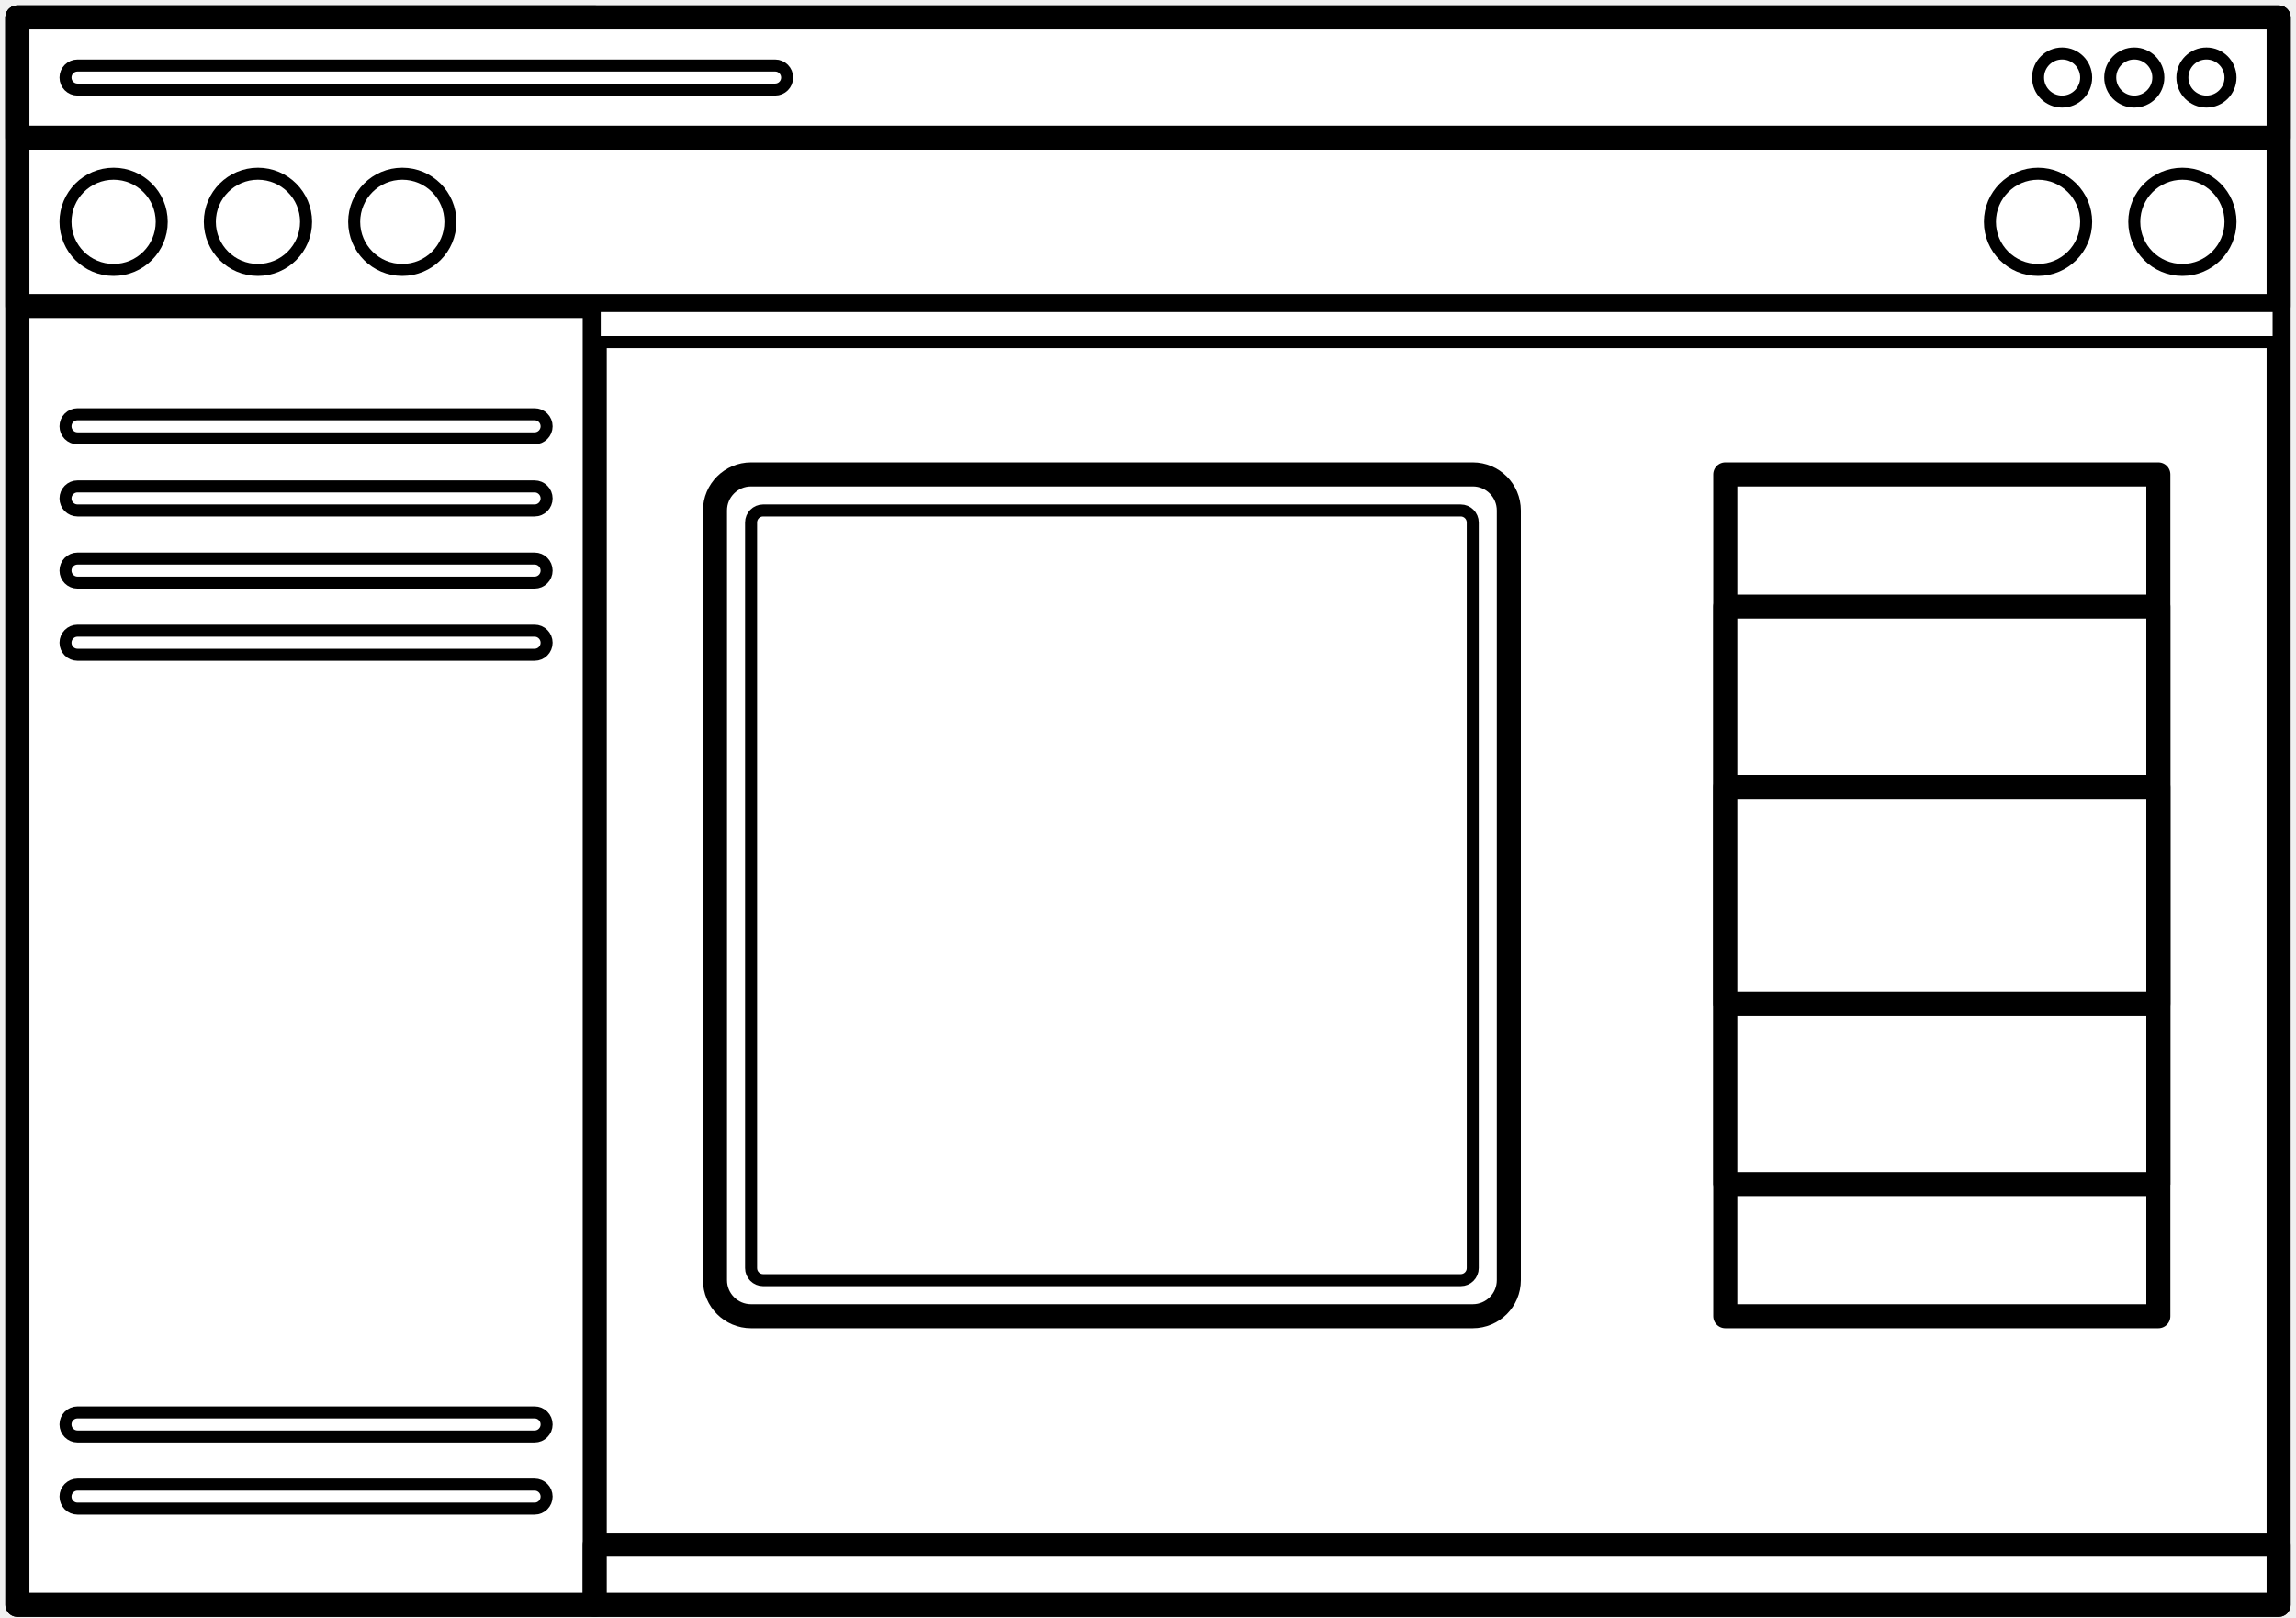
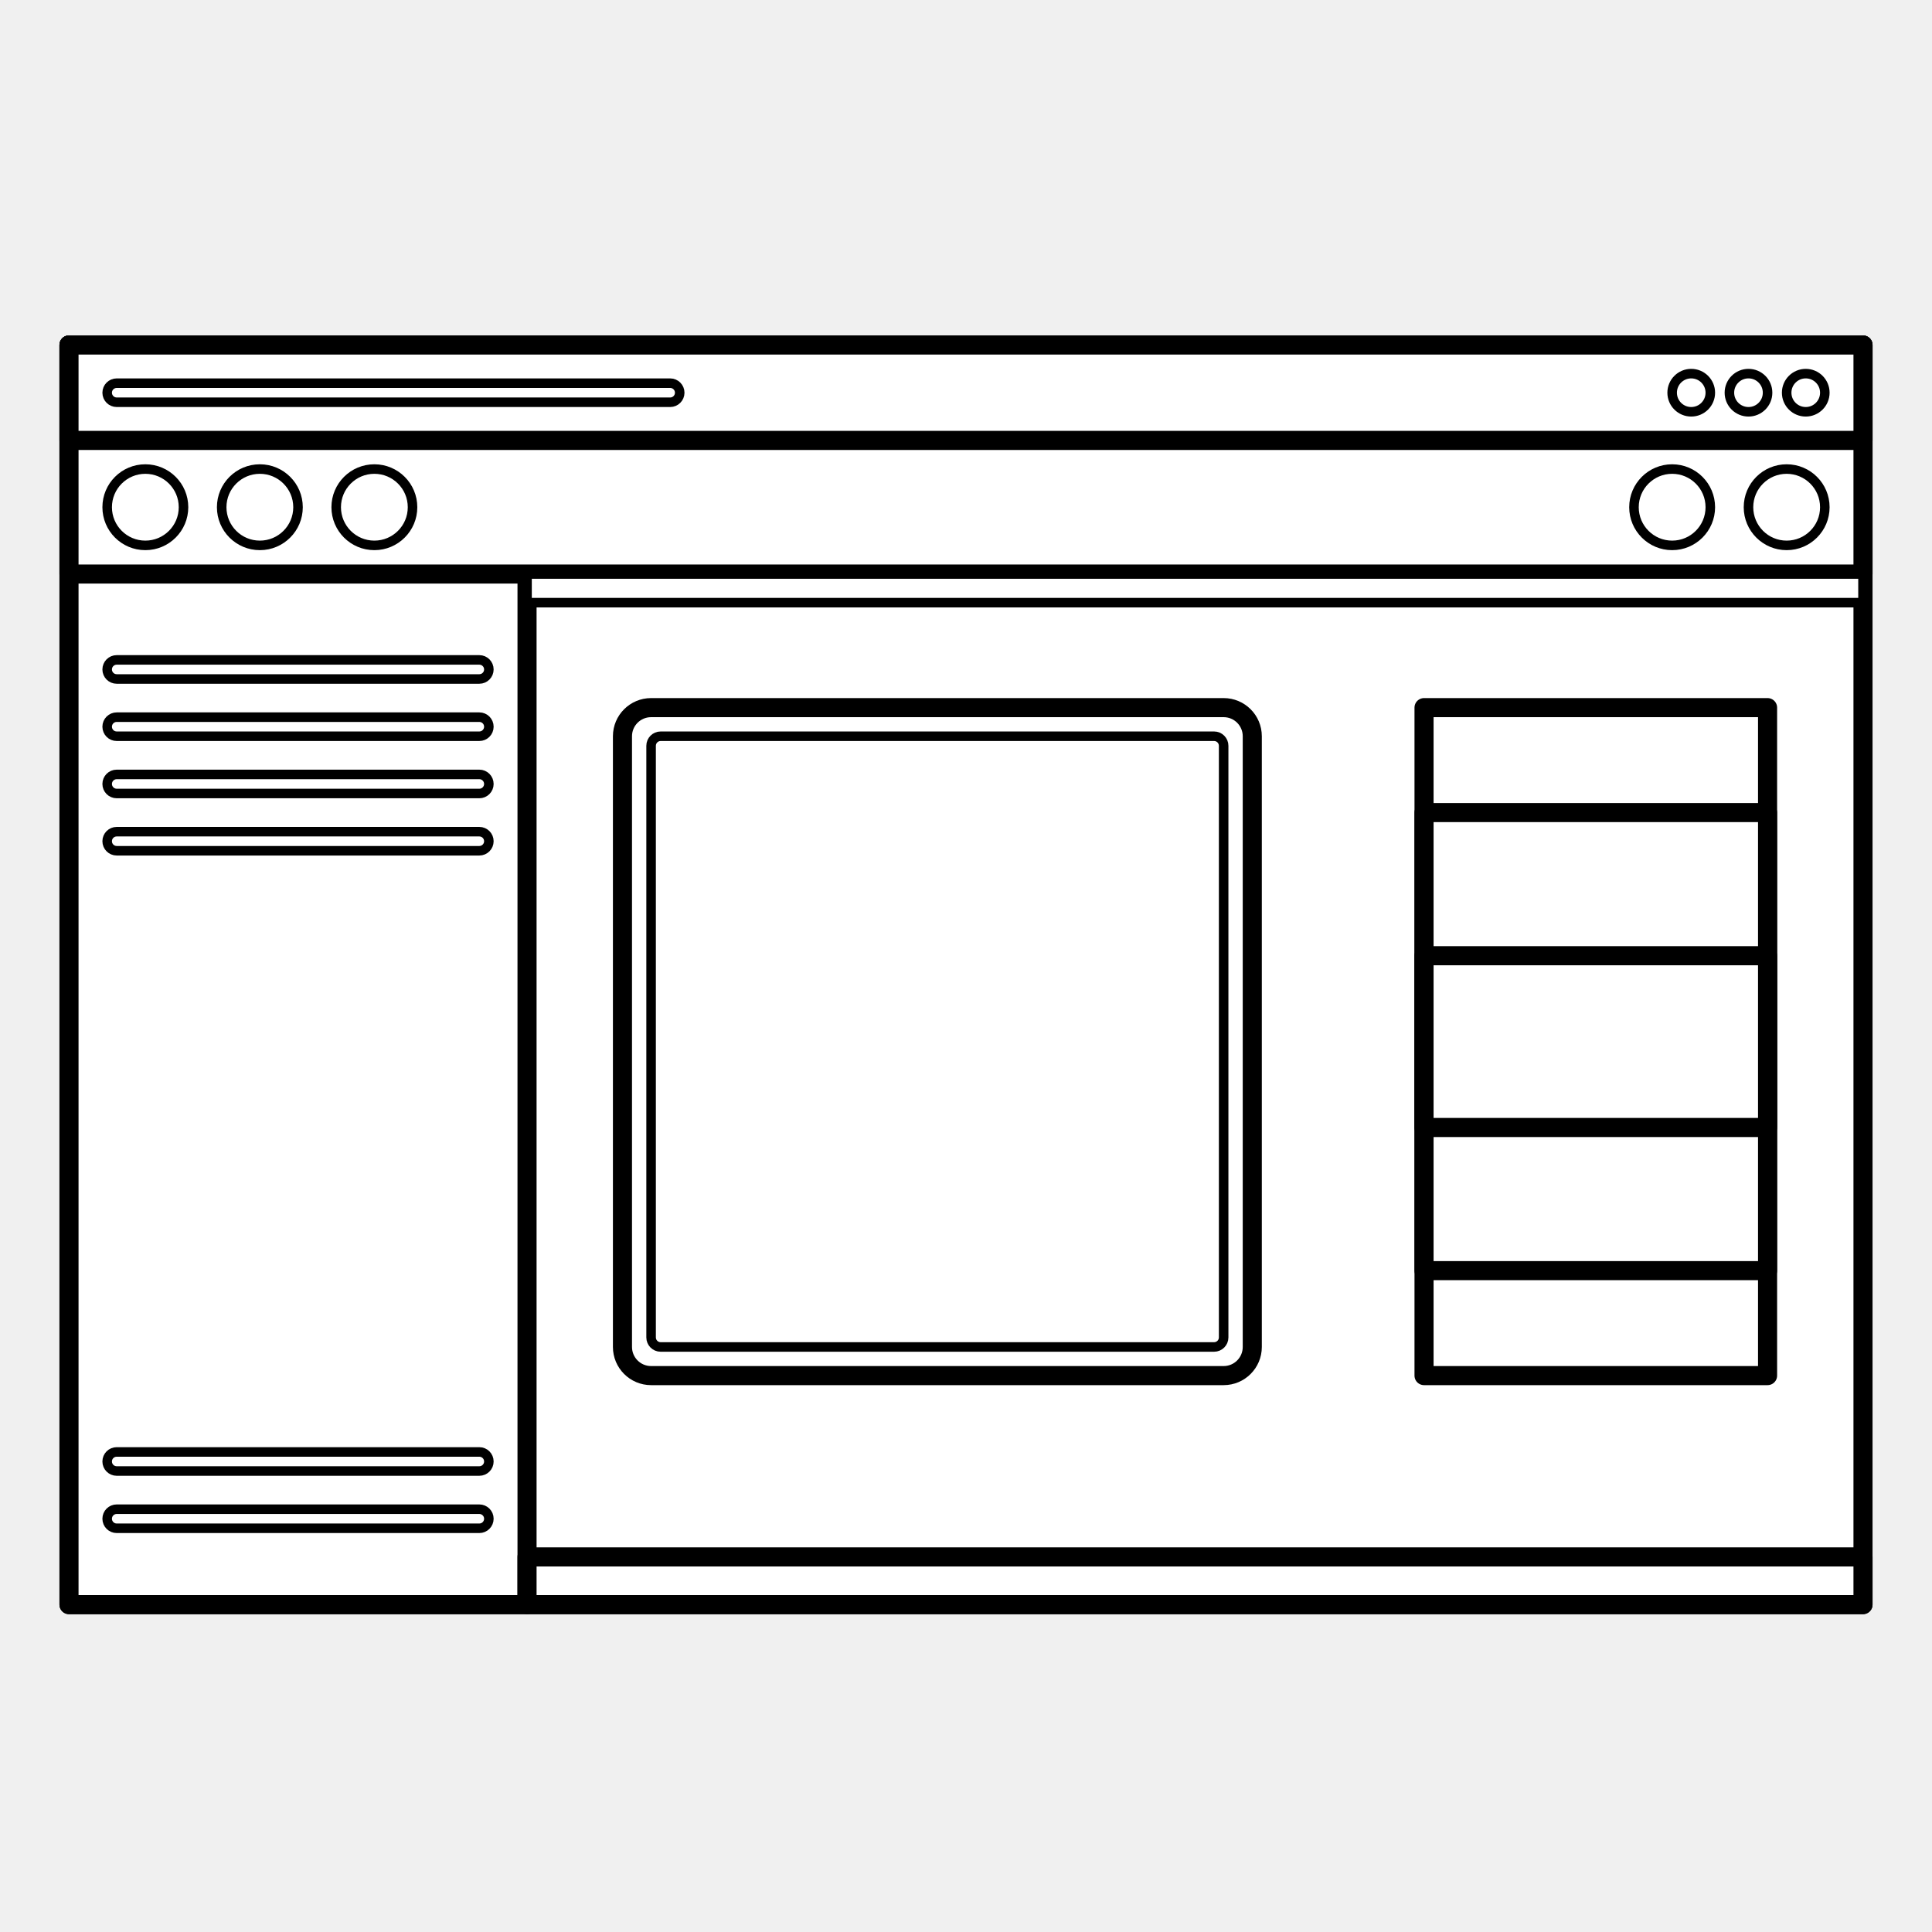
- <svg xmlns="http://www.w3.org/2000/svg" width="132" height="93" viewBox="0 0 132 93" fill="none">
-   <path d="M1 1H131V92.277H1V1Z" fill="white" stroke="black" stroke-width="1.383" stroke-linejoin="round" />
-   <path d="M1 1H34.191V92.277H1V1Z" fill="white" stroke="black" stroke-width="1.383" stroke-linejoin="round" />
-   <path d="M1 1H131V17.596H1V1Z" fill="white" stroke="black" stroke-width="1.383" stroke-linejoin="round" />
-   <path d="M34.191 88.819H131V92.277H34.191V88.819Z" fill="white" stroke="black" stroke-width="1.383" stroke-linejoin="round" />
-   <path d="M34.191 17.596H131V19.67H34.191V17.596Z" fill="white" stroke="black" stroke-width="0.691" stroke-linejoin="round" />
-   <path d="M1 1H131V7.915H1V1Z" fill="white" stroke="black" stroke-width="1.383" stroke-linejoin="round" />
-   <path d="M41.106 29.351C41.106 28.205 42.035 27.277 43.181 27.277H84.67C85.816 27.277 86.745 28.205 86.745 29.351V73.606C86.745 74.752 85.816 75.681 84.67 75.681H43.181C42.035 75.681 41.106 74.752 41.106 73.606V29.351Z" fill="white" stroke="black" stroke-width="1.383" stroke-linejoin="round" />
-   <path d="M99.191 27.277H124.085V75.681H99.191V27.277Z" fill="white" stroke="black" stroke-width="1.383" stroke-linejoin="round" />
-   <path d="M99.191 34.883H124.085V68.075H99.191V34.883Z" fill="white" stroke="black" stroke-width="1.383" stroke-linejoin="round" />
-   <path d="M99.191 45.255H124.085V57.702H99.191V45.255Z" fill="white" stroke="black" stroke-width="1.383" stroke-linejoin="round" />
-   <path d="M43.181 30.043C43.181 29.661 43.49 29.351 43.872 29.351H83.979C84.361 29.351 84.67 29.661 84.67 30.043V72.915C84.67 73.297 84.361 73.606 83.979 73.606H43.872C43.49 73.606 43.181 73.297 43.181 72.915V30.043Z" fill="white" stroke="black" stroke-width="0.691" stroke-linejoin="round" />
-   <path d="M3.766 4.457C3.766 4.076 4.075 3.766 4.457 3.766H44.564C44.946 3.766 45.255 4.076 45.255 4.457C45.255 4.839 44.946 5.149 44.564 5.149H4.457C4.075 5.149 3.766 4.839 3.766 4.457Z" fill="white" stroke="black" stroke-width="0.691" stroke-linejoin="round" />
-   <path d="M3.766 24.511C3.766 24.129 4.075 23.819 4.457 23.819H30.734C31.116 23.819 31.425 24.129 31.425 24.511C31.425 24.892 31.116 25.202 30.734 25.202H4.457C4.075 25.202 3.766 24.892 3.766 24.511Z" fill="white" stroke="black" stroke-width="0.691" stroke-linejoin="round" />
-   <path d="M3.766 28.66C3.766 28.278 4.075 27.968 4.457 27.968H30.734C31.116 27.968 31.425 28.278 31.425 28.66C31.425 29.041 31.116 29.351 30.734 29.351H4.457C4.075 29.351 3.766 29.041 3.766 28.66Z" fill="white" stroke="black" stroke-width="0.691" stroke-linejoin="round" />
-   <path d="M3.766 32.809C3.766 32.427 4.075 32.117 4.457 32.117H30.734C31.116 32.117 31.425 32.427 31.425 32.809C31.425 33.19 31.116 33.5 30.734 33.5H4.457C4.075 33.5 3.766 33.19 3.766 32.809Z" fill="white" stroke="black" stroke-width="0.691" stroke-linejoin="round" />
-   <path d="M3.766 81.904C3.766 81.522 4.075 81.213 4.457 81.213H30.734C31.116 81.213 31.425 81.522 31.425 81.904C31.425 82.286 31.116 82.596 30.734 82.596H4.457C4.075 82.596 3.766 82.286 3.766 81.904Z" fill="white" stroke="black" stroke-width="0.691" stroke-linejoin="round" />
-   <path d="M3.766 36.958C3.766 36.576 4.075 36.266 4.457 36.266H30.734C31.116 36.266 31.425 36.576 31.425 36.958C31.425 37.339 31.116 37.649 30.734 37.649H4.457C4.075 37.649 3.766 37.339 3.766 36.958Z" fill="white" stroke="black" stroke-width="0.691" stroke-linejoin="round" />
-   <path d="M3.766 86.053C3.766 85.671 4.075 85.362 4.457 85.362H30.734C31.116 85.362 31.425 85.671 31.425 86.053C31.425 86.435 31.116 86.745 30.734 86.745H4.457C4.075 86.745 3.766 86.435 3.766 86.053Z" fill="white" stroke="black" stroke-width="0.691" stroke-linejoin="round" />
-   <circle cx="126.851" cy="4.457" r="1.383" fill="white" stroke="black" stroke-width="0.691" stroke-linejoin="round" />
-   <circle cx="122.702" cy="4.457" r="1.383" fill="white" stroke="black" stroke-width="0.691" stroke-linejoin="round" />
-   <circle cx="118.553" cy="4.457" r="1.383" fill="white" stroke="black" stroke-width="0.691" stroke-linejoin="round" />
-   <circle cx="6.532" cy="12.755" r="2.766" fill="white" stroke="black" stroke-width="0.691" stroke-linejoin="round" />
-   <circle cx="14.83" cy="12.755" r="2.766" fill="white" stroke="black" stroke-width="0.691" stroke-linejoin="round" />
-   <circle cx="23.128" cy="12.755" r="2.766" fill="white" stroke="black" stroke-width="0.691" stroke-linejoin="round" />
-   <circle cx="117.17" cy="12.755" r="2.766" fill="white" stroke="black" stroke-width="0.691" stroke-linejoin="round" />
-   <circle cx="125.468" cy="12.755" r="2.766" fill="white" stroke="black" stroke-width="0.691" stroke-linejoin="round" />
+ <svg xmlns="http://www.w3.org/2000/svg" width="140" height="140" viewBox="0 0 140 140" fill="none">
+   <path d="M5 25H135V116.277H5V25Z" fill="white" stroke="black" stroke-width="1.383" stroke-linejoin="round" />
+   <path d="M5 25H38.191V116.277H5V25Z" fill="white" stroke="black" stroke-width="1.383" stroke-linejoin="round" />
+   <path d="M5 25H135V41.596H5V25Z" fill="white" stroke="black" stroke-width="1.383" stroke-linejoin="round" />
+   <path d="M38.191 112.819H135V116.277H38.191V112.819Z" fill="white" stroke="black" stroke-width="1.383" stroke-linejoin="round" />
+   <path d="M38.191 41.596H135V43.67H38.191V41.596Z" fill="white" stroke="black" stroke-width="0.691" stroke-linejoin="round" />
+   <path d="M5 25H135V31.915H5V25Z" fill="white" stroke="black" stroke-width="1.383" stroke-linejoin="round" />
+   <path d="M45.106 53.351C45.106 52.205 46.035 51.277 47.181 51.277H88.67C89.816 51.277 90.745 52.205 90.745 53.351V97.606C90.745 98.752 89.816 99.681 88.67 99.681H47.181C46.035 99.681 45.106 98.752 45.106 97.606V53.351Z" fill="white" stroke="black" stroke-width="1.383" stroke-linejoin="round" />
+   <path d="M103.191 51.277H128.085V99.681H103.191V51.277Z" fill="white" stroke="black" stroke-width="1.383" stroke-linejoin="round" />
+   <path d="M103.191 58.883H128.085V92.075H103.191V58.883Z" fill="white" stroke="black" stroke-width="1.383" stroke-linejoin="round" />
+   <path d="M103.191 69.255H128.085V81.702H103.191V69.255Z" fill="white" stroke="black" stroke-width="1.383" stroke-linejoin="round" />
+   <path d="M47.181 54.043C47.181 53.661 47.49 53.351 47.872 53.351H87.979C88.361 53.351 88.67 53.661 88.67 54.043V96.915C88.67 97.297 88.361 97.606 87.979 97.606H47.872C47.49 97.606 47.181 97.297 47.181 96.915V54.043Z" fill="white" stroke="black" stroke-width="0.691" stroke-linejoin="round" />
+   <path d="M7.766 28.457C7.766 28.076 8.075 27.766 8.457 27.766H48.564C48.946 27.766 49.255 28.076 49.255 28.457C49.255 28.839 48.946 29.149 48.564 29.149H8.457C8.075 29.149 7.766 28.839 7.766 28.457Z" fill="white" stroke="black" stroke-width="0.691" stroke-linejoin="round" />
+   <path d="M7.766 48.511C7.766 48.129 8.075 47.819 8.457 47.819H34.734C35.116 47.819 35.425 48.129 35.425 48.511C35.425 48.892 35.116 49.202 34.734 49.202H8.457C8.075 49.202 7.766 48.892 7.766 48.511Z" fill="white" stroke="black" stroke-width="0.691" stroke-linejoin="round" />
+   <path d="M7.766 52.66C7.766 52.278 8.075 51.968 8.457 51.968H34.734C35.116 51.968 35.425 52.278 35.425 52.66C35.425 53.041 35.116 53.351 34.734 53.351H8.457C8.075 53.351 7.766 53.041 7.766 52.66Z" fill="white" stroke="black" stroke-width="0.691" stroke-linejoin="round" />
+   <path d="M7.766 56.809C7.766 56.427 8.075 56.117 8.457 56.117H34.734C35.116 56.117 35.425 56.427 35.425 56.809C35.425 57.19 35.116 57.5 34.734 57.5H8.457C8.075 57.5 7.766 57.19 7.766 56.809Z" fill="white" stroke="black" stroke-width="0.691" stroke-linejoin="round" />
+   <path d="M7.766 105.904C7.766 105.522 8.075 105.213 8.457 105.213H34.734C35.116 105.213 35.425 105.522 35.425 105.904C35.425 106.286 35.116 106.596 34.734 106.596H8.457C8.075 106.596 7.766 106.286 7.766 105.904Z" fill="white" stroke="black" stroke-width="0.691" stroke-linejoin="round" />
+   <path d="M7.766 60.958C7.766 60.576 8.075 60.266 8.457 60.266H34.734C35.116 60.266 35.425 60.576 35.425 60.958C35.425 61.339 35.116 61.649 34.734 61.649H8.457C8.075 61.649 7.766 61.339 7.766 60.958Z" fill="white" stroke="black" stroke-width="0.691" stroke-linejoin="round" />
+   <path d="M7.766 110.053C7.766 109.671 8.075 109.362 8.457 109.362H34.734C35.116 109.362 35.425 109.671 35.425 110.053C35.425 110.435 35.116 110.745 34.734 110.745H8.457C8.075 110.745 7.766 110.435 7.766 110.053Z" fill="white" stroke="black" stroke-width="0.691" stroke-linejoin="round" />
+   <circle cx="130.851" cy="28.457" r="1.383" fill="white" stroke="black" stroke-width="0.691" stroke-linejoin="round" />
+   <circle cx="126.702" cy="28.457" r="1.383" fill="white" stroke="black" stroke-width="0.691" stroke-linejoin="round" />
+   <circle cx="122.553" cy="28.457" r="1.383" fill="white" stroke="black" stroke-width="0.691" stroke-linejoin="round" />
+   <circle cx="10.532" cy="36.755" r="2.766" fill="white" stroke="black" stroke-width="0.691" stroke-linejoin="round" />
+   <circle cx="18.83" cy="36.755" r="2.766" fill="white" stroke="black" stroke-width="0.691" stroke-linejoin="round" />
+   <circle cx="27.128" cy="36.755" r="2.766" fill="white" stroke="black" stroke-width="0.691" stroke-linejoin="round" />
+   <circle cx="121.17" cy="36.755" r="2.766" fill="white" stroke="black" stroke-width="0.691" stroke-linejoin="round" />
+   <circle cx="129.468" cy="36.755" r="2.766" fill="white" stroke="black" stroke-width="0.691" stroke-linejoin="round" />
</svg>
